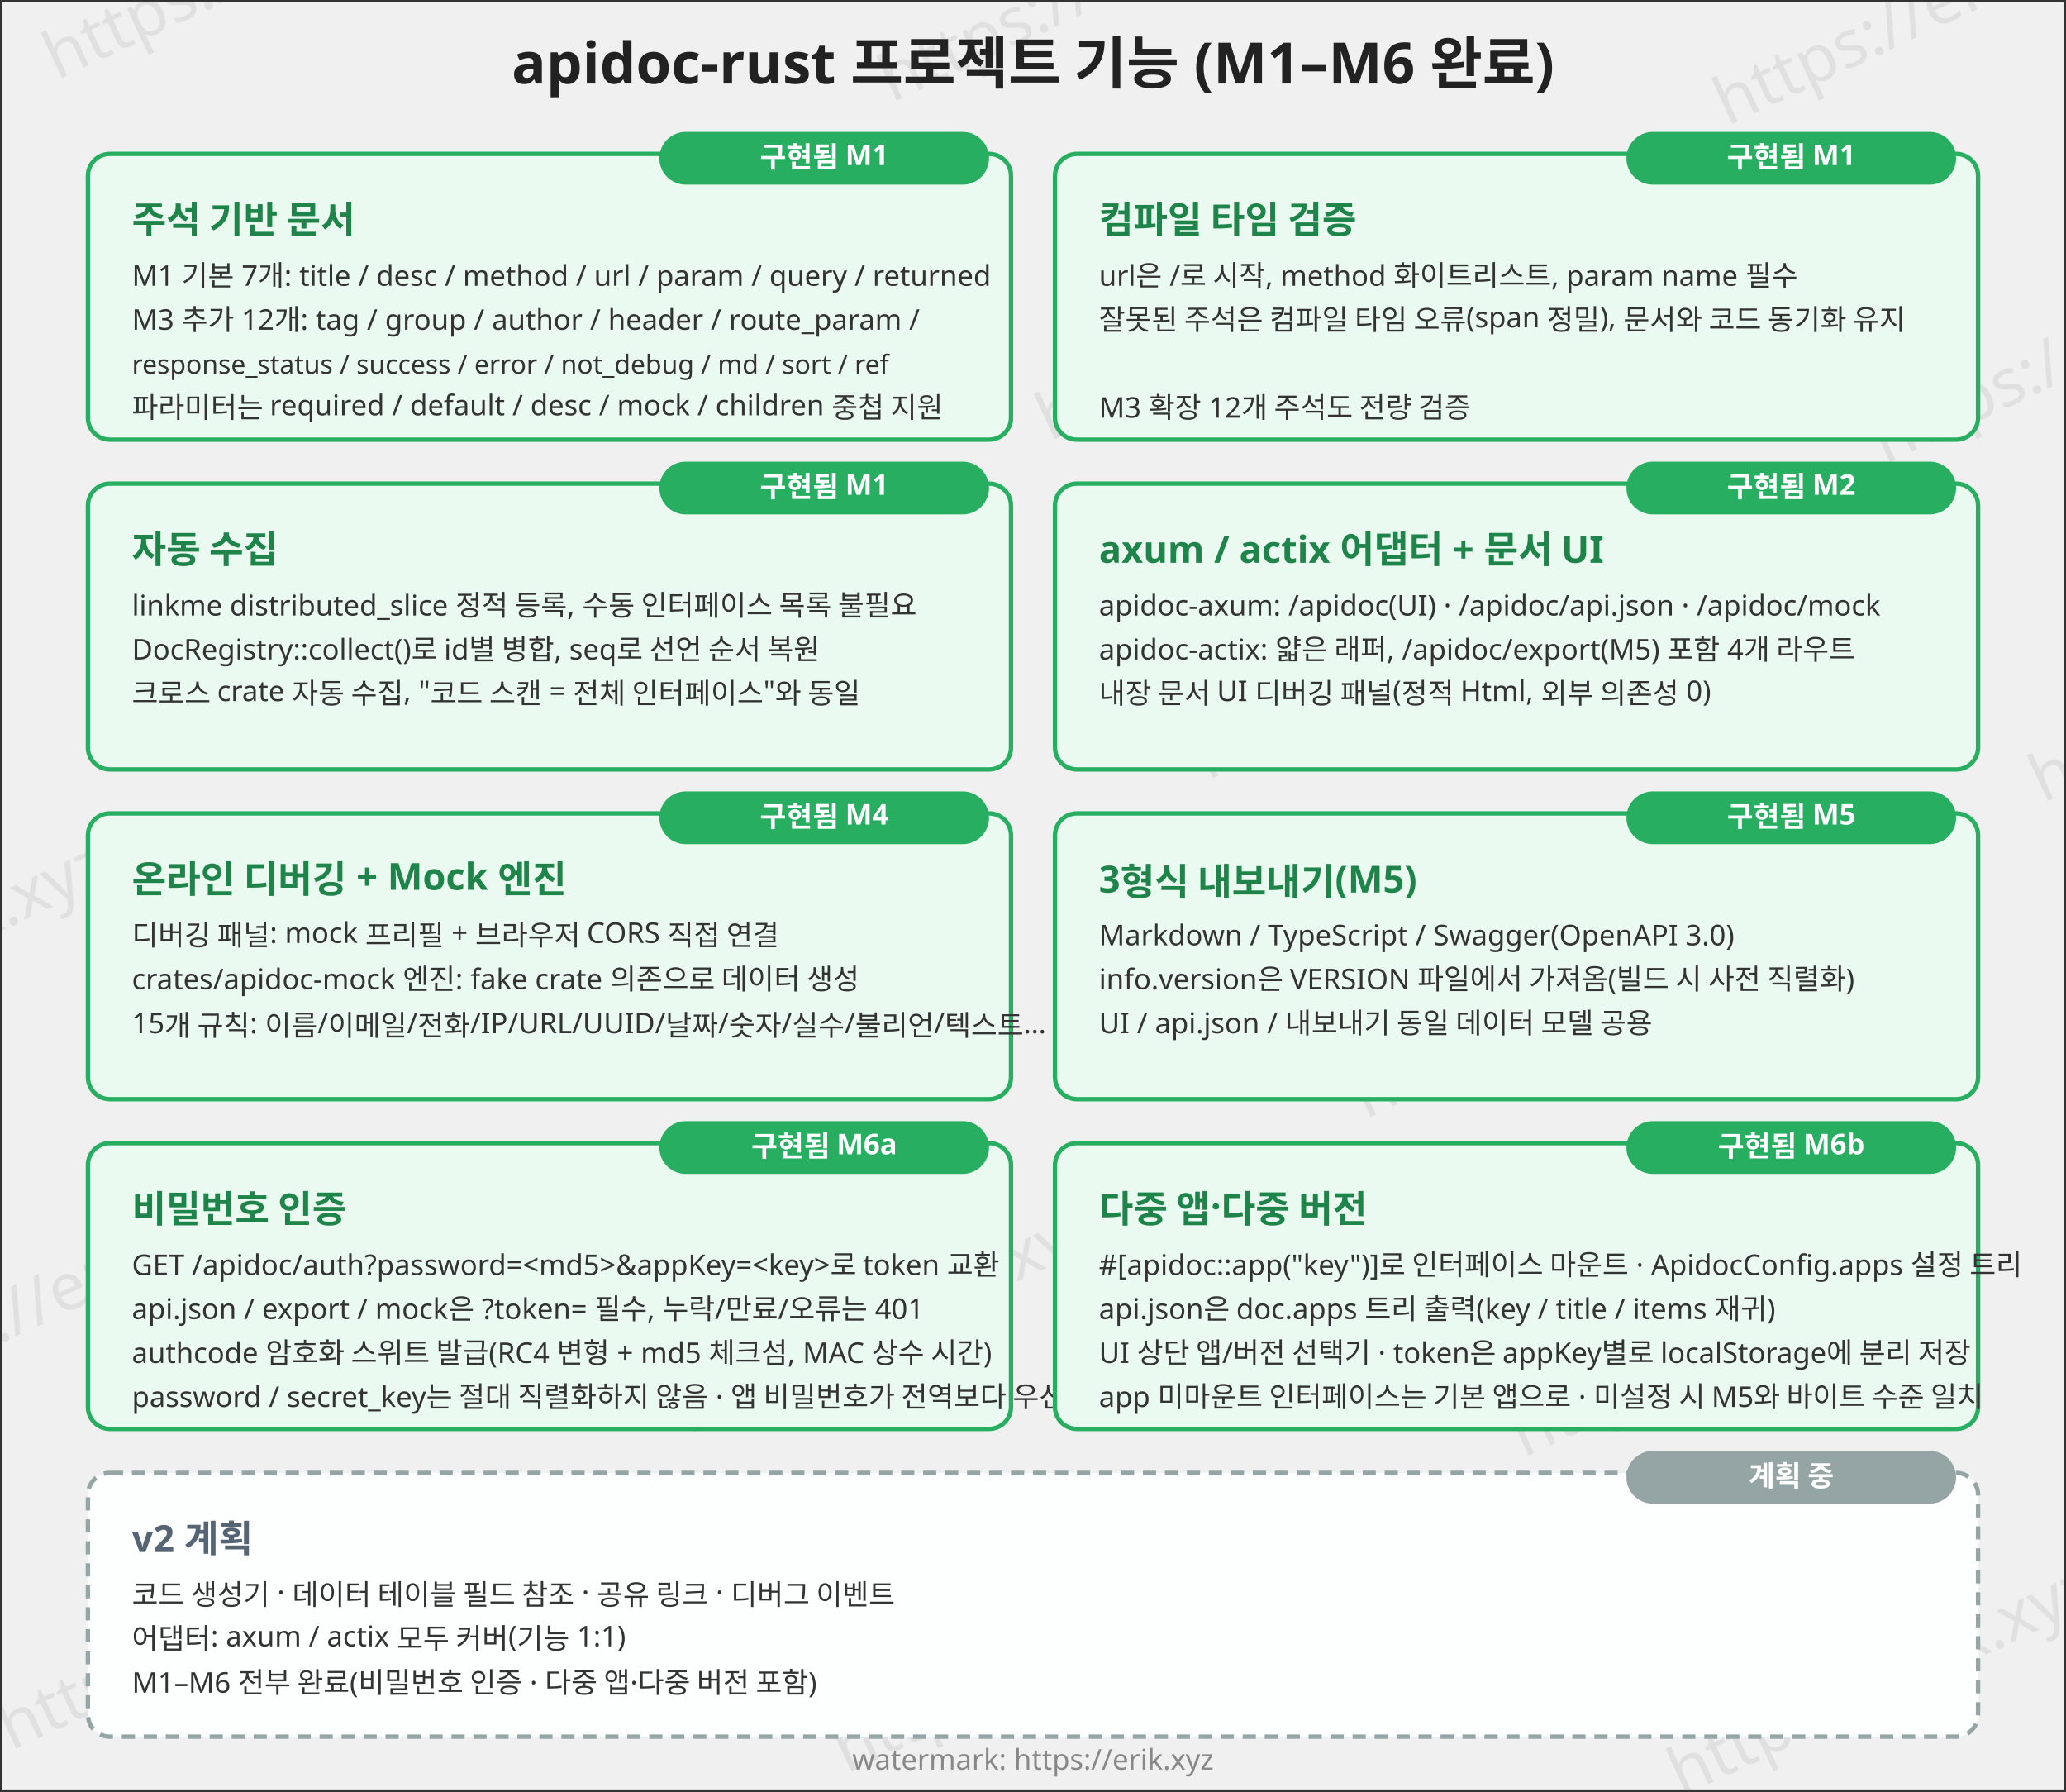
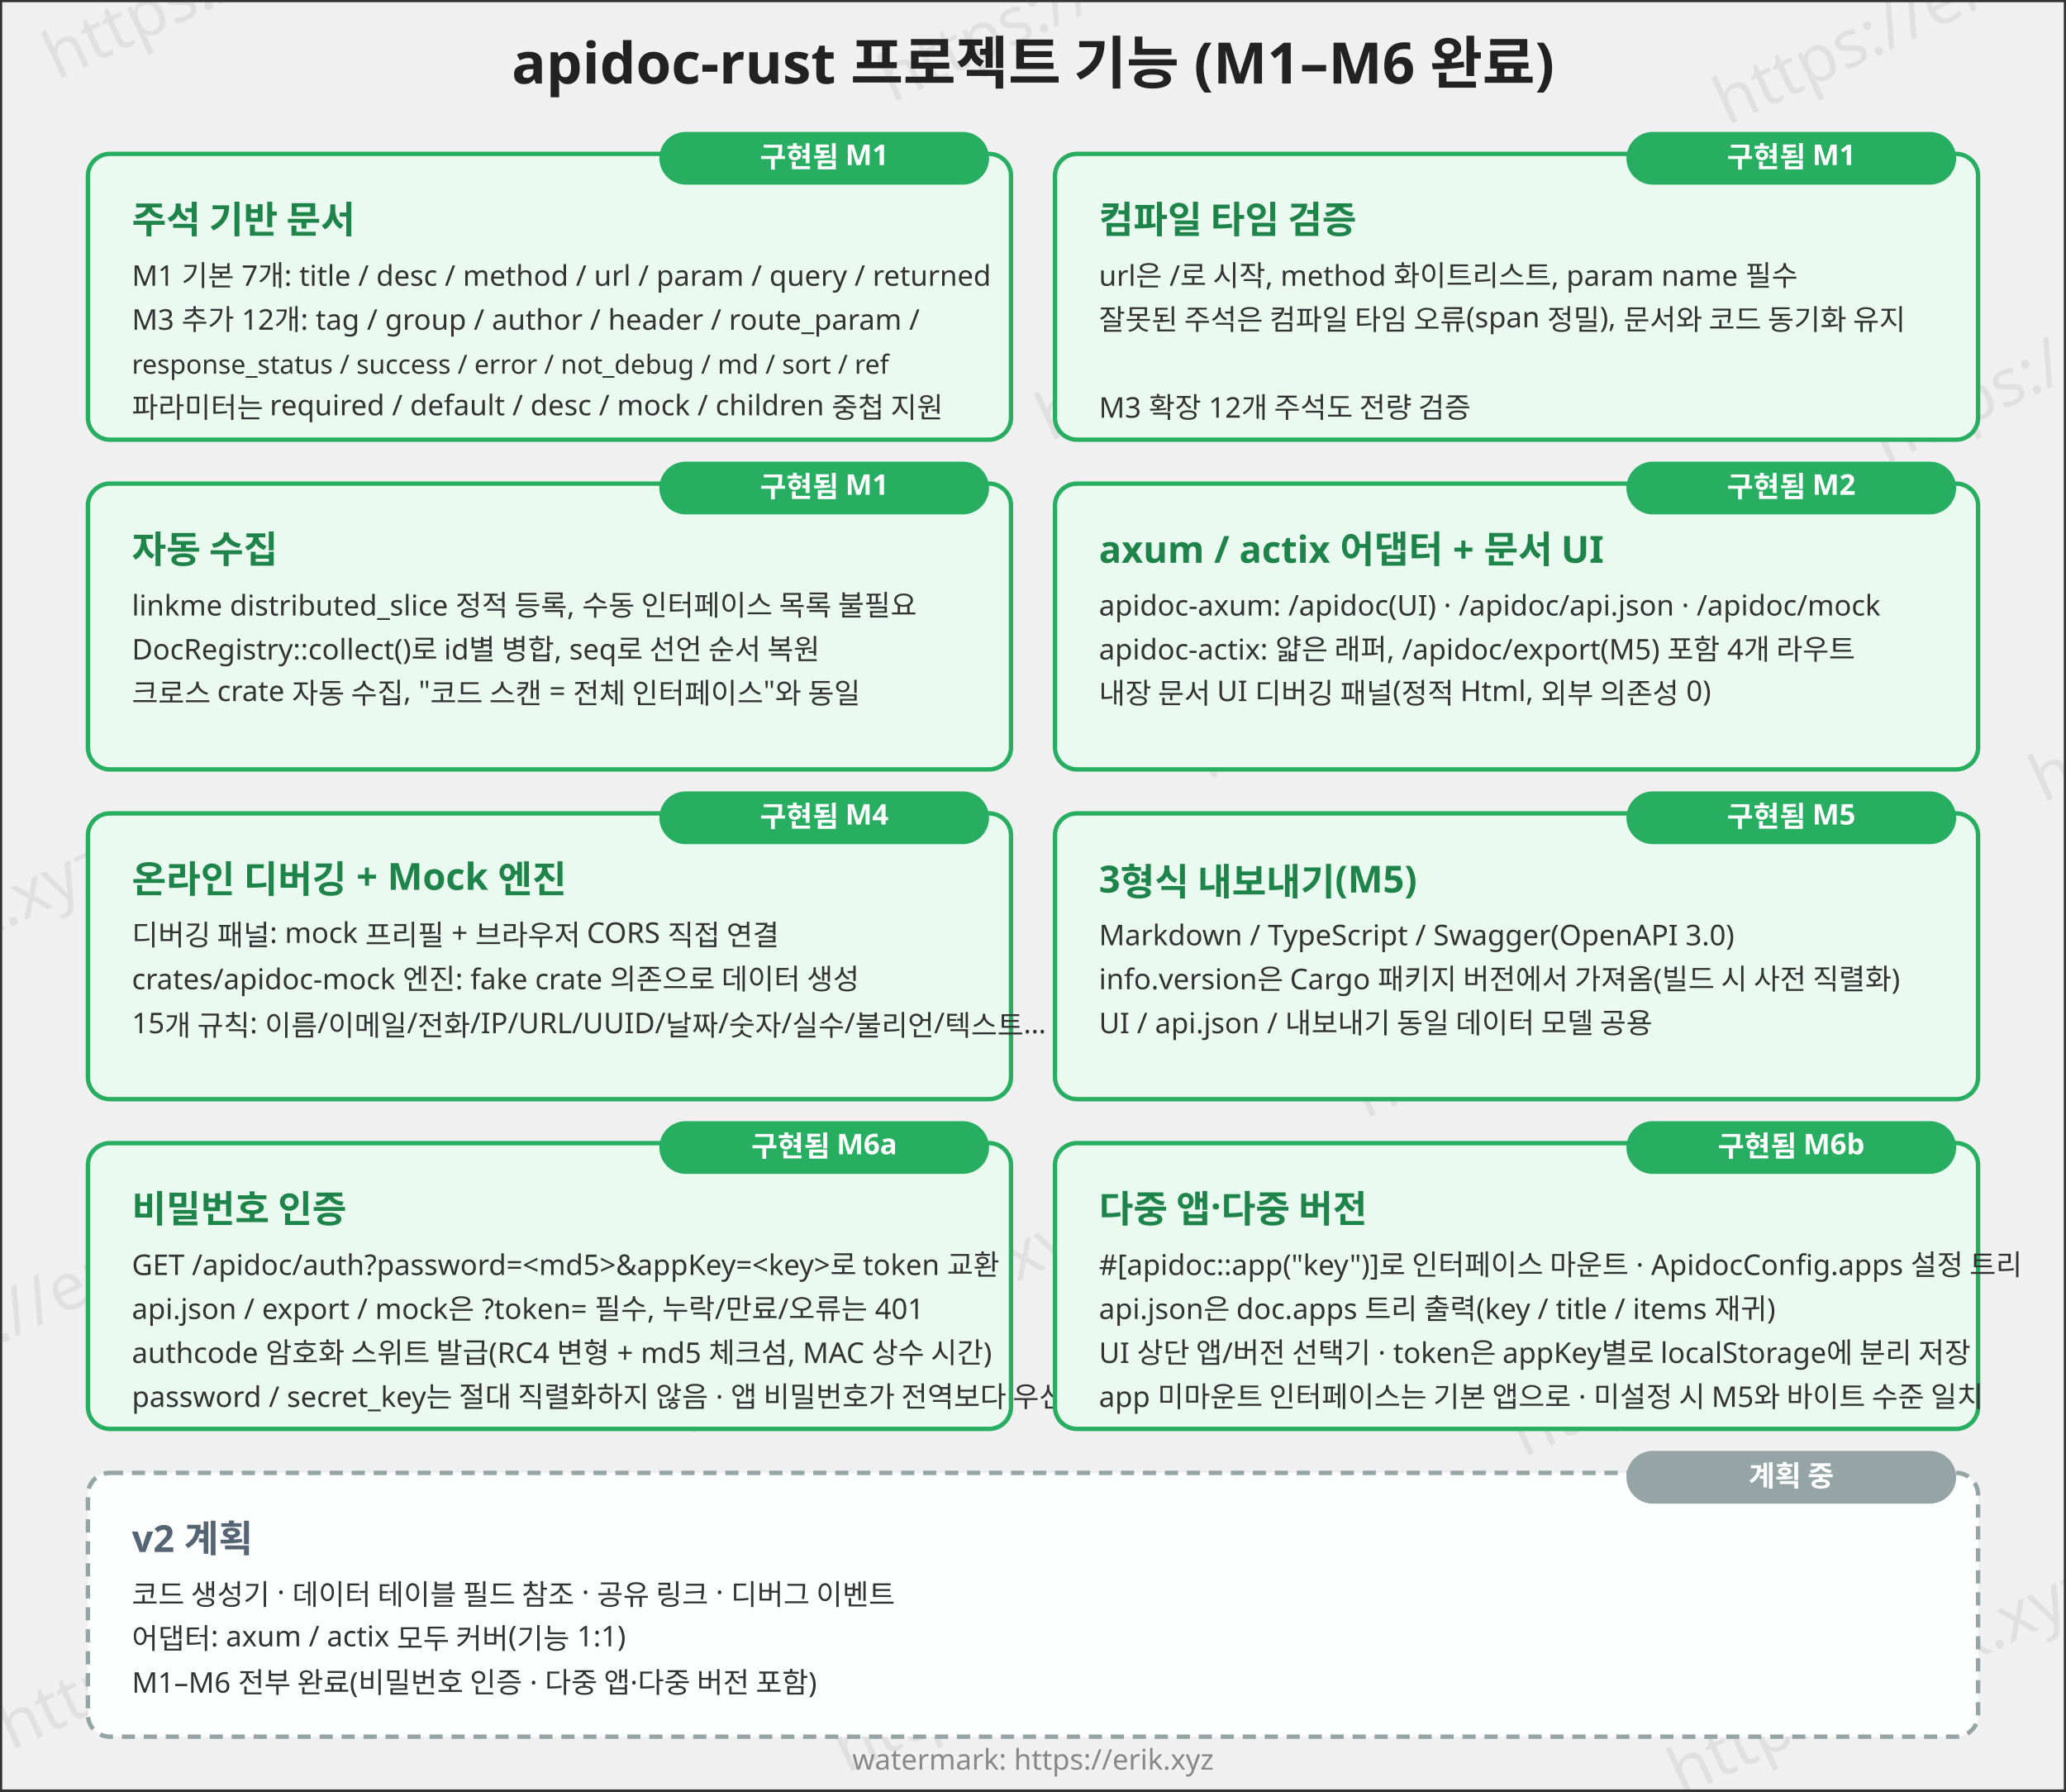
<svg xmlns="http://www.w3.org/2000/svg" viewBox="0 0 940 815" font-family="sans-serif">
  <defs>
    <pattern id="wm" width="340" height="170" patternUnits="userSpaceOnUse" patternTransform="rotate(-25)">
      <text x="8" y="44" font-size="30" fill="#888888" opacity="0.15">https://erik.xyz</text>
    </pattern>
  </defs>
  <rect width="940" height="815" fill="url(#wm)" />
  <rect x="0" y="0" width="940" height="815" fill="none" stroke="#333" stroke-width="2" />
  <text x="470" y="38" text-anchor="middle" font-size="26" font-weight="bold" fill="#222">apidoc-rust 프로젝트 기능 (M1–M6 완료)</text>
  <rect x="40" y="70" width="420" height="130" rx="10" fill="#eafaf1" stroke="#27ae60" stroke-width="2" />
  <rect x="300" y="60" width="150" height="24" rx="12" fill="#27ae60" />
  <text x="375" y="76" text-anchor="middle" font-size="13" fill="#fff" font-weight="bold">구현됨 M1</text>
  <text x="60" y="106" font-size="17" font-weight="bold" fill="#1e8449">주석 기반 문서</text>
  <text x="60" y="130" font-size="13" fill="#333">M1 기본 7개: title / desc / method / url / param / query / returned</text>
  <text x="60" y="150" font-size="13" fill="#333">M3 추가 12개: tag / group / author / header / route_param /</text>
  <text x="60" y="170" font-size="12" fill="#333">response_status / success / error / not_debug / md / sort / ref</text>
  <text x="60" y="190" font-size="13" fill="#333">파라미터는 required / default / desc / mock / children 중첩 지원</text>
  <rect x="480" y="70" width="420" height="130" rx="10" fill="#eafaf1" stroke="#27ae60" stroke-width="2" />
  <rect x="740" y="60" width="150" height="24" rx="12" fill="#27ae60" />
  <text x="815" y="76" text-anchor="middle" font-size="13" fill="#fff" font-weight="bold">구현됨 M1</text>
  <text x="500" y="106" font-size="17" font-weight="bold" fill="#1e8449">컴파일 타임 검증</text>
  <text x="500" y="130" font-size="13" fill="#333">url은 /로 시작, method 화이트리스트, param name 필수</text>
  <text x="500" y="150" font-size="13" fill="#333">잘못된 주석은 컴파일 타임 오류(span 정밀), 문서와 코드 동기화 유지</text>
  <text x="500" y="190" font-size="13" fill="#333">M3 확장 12개 주석도 전량 검증</text>
  <rect x="40" y="220" width="420" height="130" rx="10" fill="#eafaf1" stroke="#27ae60" stroke-width="2" />
  <rect x="300" y="210" width="150" height="24" rx="12" fill="#27ae60" />
  <text x="375" y="226" text-anchor="middle" font-size="13" fill="#fff" font-weight="bold">구현됨 M1</text>
  <text x="60" y="256" font-size="17" font-weight="bold" fill="#1e8449">자동 수집</text>
  <text x="60" y="280" font-size="13" fill="#333">linkme distributed_slice 정적 등록, 수동 인터페이스 목록 불필요</text>
  <text x="60" y="300" font-size="13" fill="#333">DocRegistry::collect()로 id별 병합, seq로 선언 순서 복원</text>
  <text x="60" y="320" font-size="13" fill="#333">크로스 crate 자동 수집, "코드 스캔 = 전체 인터페이스"와 동일</text>
  <rect x="480" y="220" width="420" height="130" rx="10" fill="#eafaf1" stroke="#27ae60" stroke-width="2" />
  <rect x="740" y="210" width="150" height="24" rx="12" fill="#27ae60" />
  <text x="815" y="226" text-anchor="middle" font-size="13" fill="#fff" font-weight="bold">구현됨 M2</text>
  <text x="500" y="256" font-size="17" font-weight="bold" fill="#1e8449">axum / actix 어댑터 + 문서 UI</text>
  <text x="500" y="280" font-size="13" fill="#333">apidoc-axum: /apidoc(UI) · /apidoc/api.json · /apidoc/mock</text>
  <text x="500" y="300" font-size="13" fill="#333">apidoc-actix: 얇은 래퍼, /apidoc/export(M5) 포함 4개 라우트</text>
  <text x="500" y="320" font-size="13" fill="#333">내장 문서 UI 디버깅 패널(정적 Html, 외부 의존성 0)</text>
  <rect x="40" y="370" width="420" height="130" rx="10" fill="#eafaf1" stroke="#27ae60" stroke-width="2" />
  <rect x="300" y="360" width="150" height="24" rx="12" fill="#27ae60" />
  <text x="375" y="376" text-anchor="middle" font-size="13" fill="#fff" font-weight="bold">구현됨 M4</text>
  <text x="60" y="406" font-size="17" font-weight="bold" fill="#1e8449">온라인 디버깅 + Mock 엔진</text>
  <text x="60" y="430" font-size="13" fill="#333">디버깅 패널: mock 프리필 + 브라우저 CORS 직접 연결</text>
  <text x="60" y="450" font-size="13" fill="#333">crates/apidoc-mock 엔진: fake crate 의존으로 데이터 생성</text>
  <text x="60" y="470" font-size="13" fill="#333">15개 규칙: 이름/이메일/전화/IP/URL/UUID/날짜/숫자/실수/불리언/텍스트…</text>
  <rect x="480" y="370" width="420" height="130" rx="10" fill="#eafaf1" stroke="#27ae60" stroke-width="2" />
  <rect x="740" y="360" width="150" height="24" rx="12" fill="#27ae60" />
  <text x="815" y="376" text-anchor="middle" font-size="13" fill="#fff" font-weight="bold">구현됨 M5</text>
  <text x="500" y="406" font-size="17" font-weight="bold" fill="#1e8449">3형식 내보내기(M5)</text>
  <text x="500" y="430" font-size="13" fill="#333">Markdown / TypeScript / Swagger(OpenAPI 3.0)</text>
-   <text x="500" y="450" font-size="13" fill="#333">info.version은 VERSION 파일에서 가져옴(빌드 시 사전 직렬화)</text>
+   <text x="500" y="450" font-size="13" fill="#333">info.version은 Cargo 패키지 버전에서 가져옴(빌드 시 사전 직렬화)</text>
  <text x="500" y="470" font-size="13" fill="#333">UI / api.json / 내보내기 동일 데이터 모델 공용</text>
  <rect x="40" y="520" width="420" height="130" rx="10" fill="#eafaf1" stroke="#27ae60" stroke-width="2" />
  <rect x="300" y="510" width="150" height="24" rx="12" fill="#27ae60" />
  <text x="375" y="526" text-anchor="middle" font-size="13" fill="#fff" font-weight="bold">구현됨 M6a</text>
  <text x="60" y="556" font-size="17" font-weight="bold" fill="#1e8449">비밀번호 인증</text>
  <text x="60" y="580" font-size="13" fill="#333">GET /apidoc/auth?password=&lt;md5&gt;&amp;appKey=&lt;key&gt;로 token 교환</text>
  <text x="60" y="600" font-size="13" fill="#333">api.json / export / mock은 ?token= 필수, 누락/만료/오류는 401</text>
  <text x="60" y="620" font-size="13" fill="#333">authcode 암호화 스위트 발급(RC4 변형 + md5 체크섬, MAC 상수 시간)</text>
  <text x="60" y="640" font-size="13" fill="#333">password / secret_key는 절대 직렬화하지 않음 · 앱 비밀번호가 전역보다 우선</text>
  <rect x="480" y="520" width="420" height="130" rx="10" fill="#eafaf1" stroke="#27ae60" stroke-width="2" />
  <rect x="740" y="510" width="150" height="24" rx="12" fill="#27ae60" />
  <text x="815" y="526" text-anchor="middle" font-size="13" fill="#fff" font-weight="bold">구현됨 M6b</text>
  <text x="500" y="556" font-size="17" font-weight="bold" fill="#1e8449">다중 앱·다중 버전</text>
  <text x="500" y="580" font-size="13" fill="#333">#[apidoc::app("key")]로 인터페이스 마운트 · ApidocConfig.apps 설정 트리</text>
  <text x="500" y="600" font-size="13" fill="#333">api.json은 doc.apps 트리 출력(key / title / items 재귀)</text>
  <text x="500" y="620" font-size="13" fill="#333">UI 상단 앱/버전 선택기 · token은 appKey별로 localStorage에 분리 저장</text>
  <text x="500" y="640" font-size="13" fill="#333">app 미마운트 인터페이스는 기본 앱으로 · 미설정 시 M5와 바이트 수준 일치</text>
  <rect x="40" y="670" width="860" height="120" rx="10" fill="#fdfefe" stroke="#95a5a6" stroke-width="2" stroke-dasharray="6 4" />
  <rect x="740" y="660" width="150" height="24" rx="12" fill="#95a5a6" />
  <text x="815" y="676" text-anchor="middle" font-size="13" fill="#fff" font-weight="bold">계획 중</text>
  <text x="60" y="706" font-size="17" font-weight="bold" fill="#566573">v2 계획</text>
  <text x="60" y="730" font-size="13" fill="#333">코드 생성기 · 데이터 테이블 필드 참조 · 공유 링크 · 디버그 이벤트</text>
  <text x="60" y="750" font-size="13" fill="#333">어댑터: axum / actix 모두 커버(기능 1:1)</text>
  <text x="60" y="770" font-size="13" fill="#333">M1–M6 전부 완료(비밀번호 인증 · 다중 앱·다중 버전 포함)</text>
  <text x="470" y="805" text-anchor="middle" font-size="13" fill="#888">watermark: https://erik.xyz</text>
</svg>
